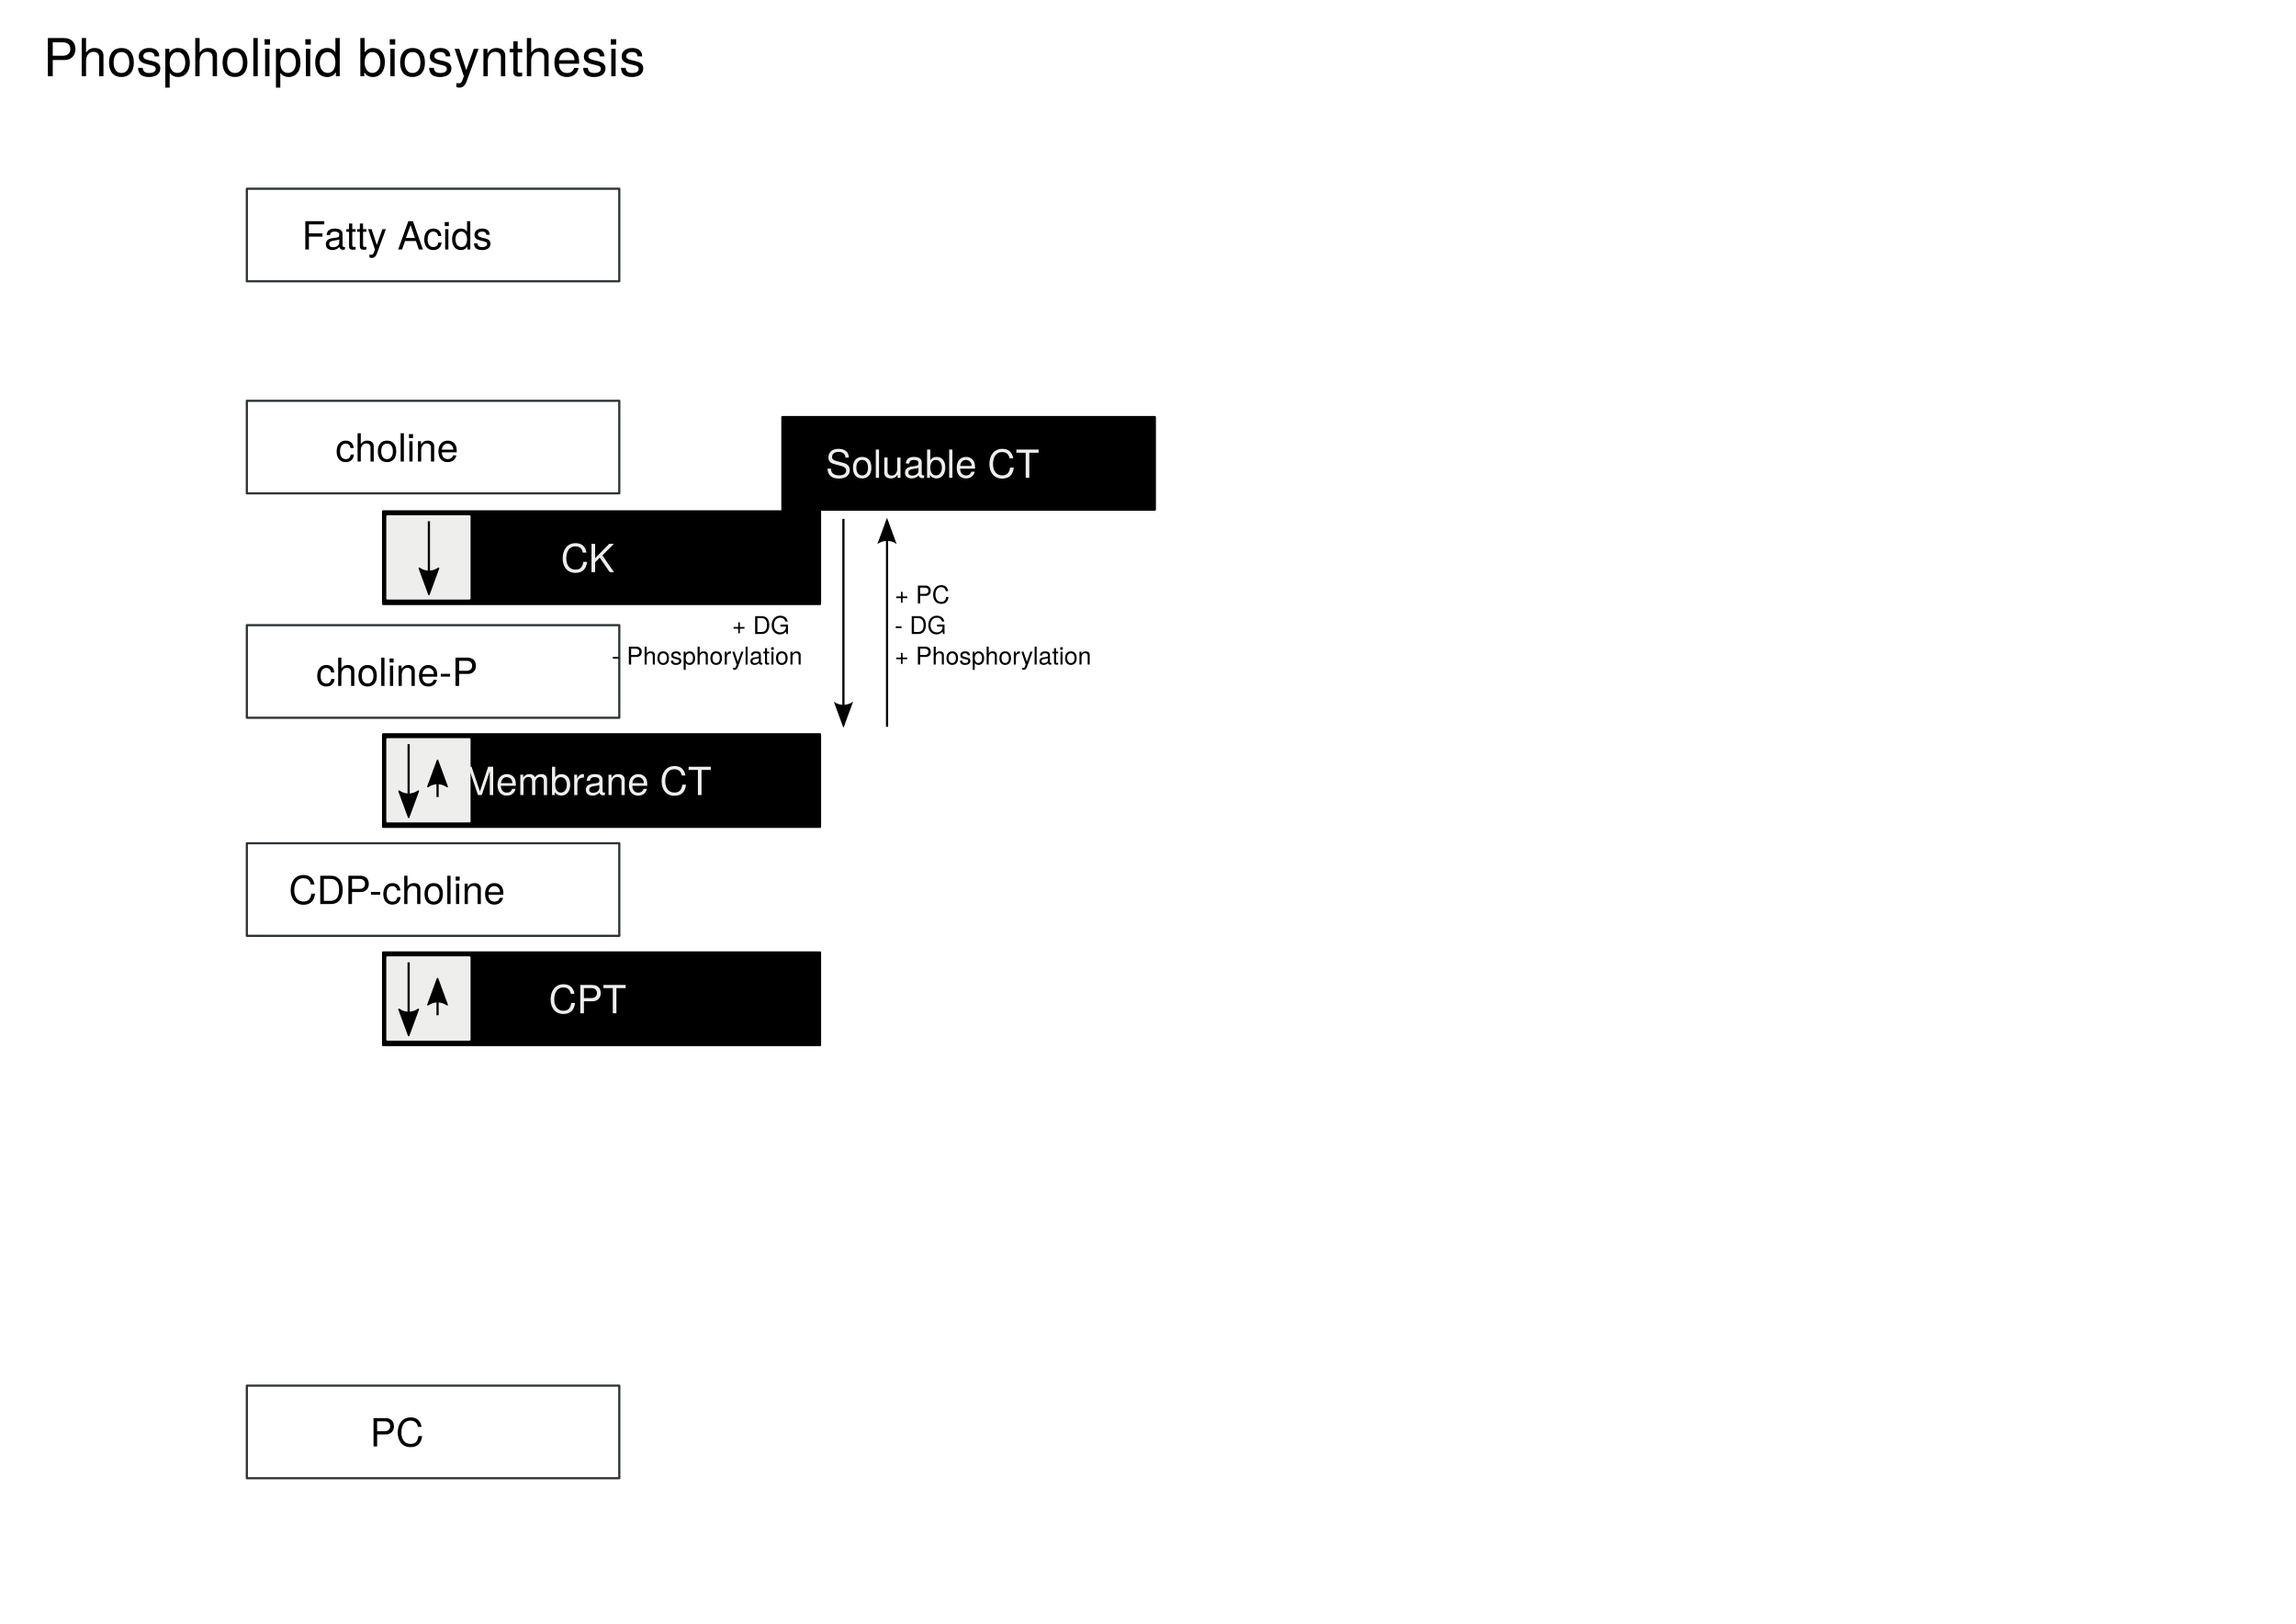
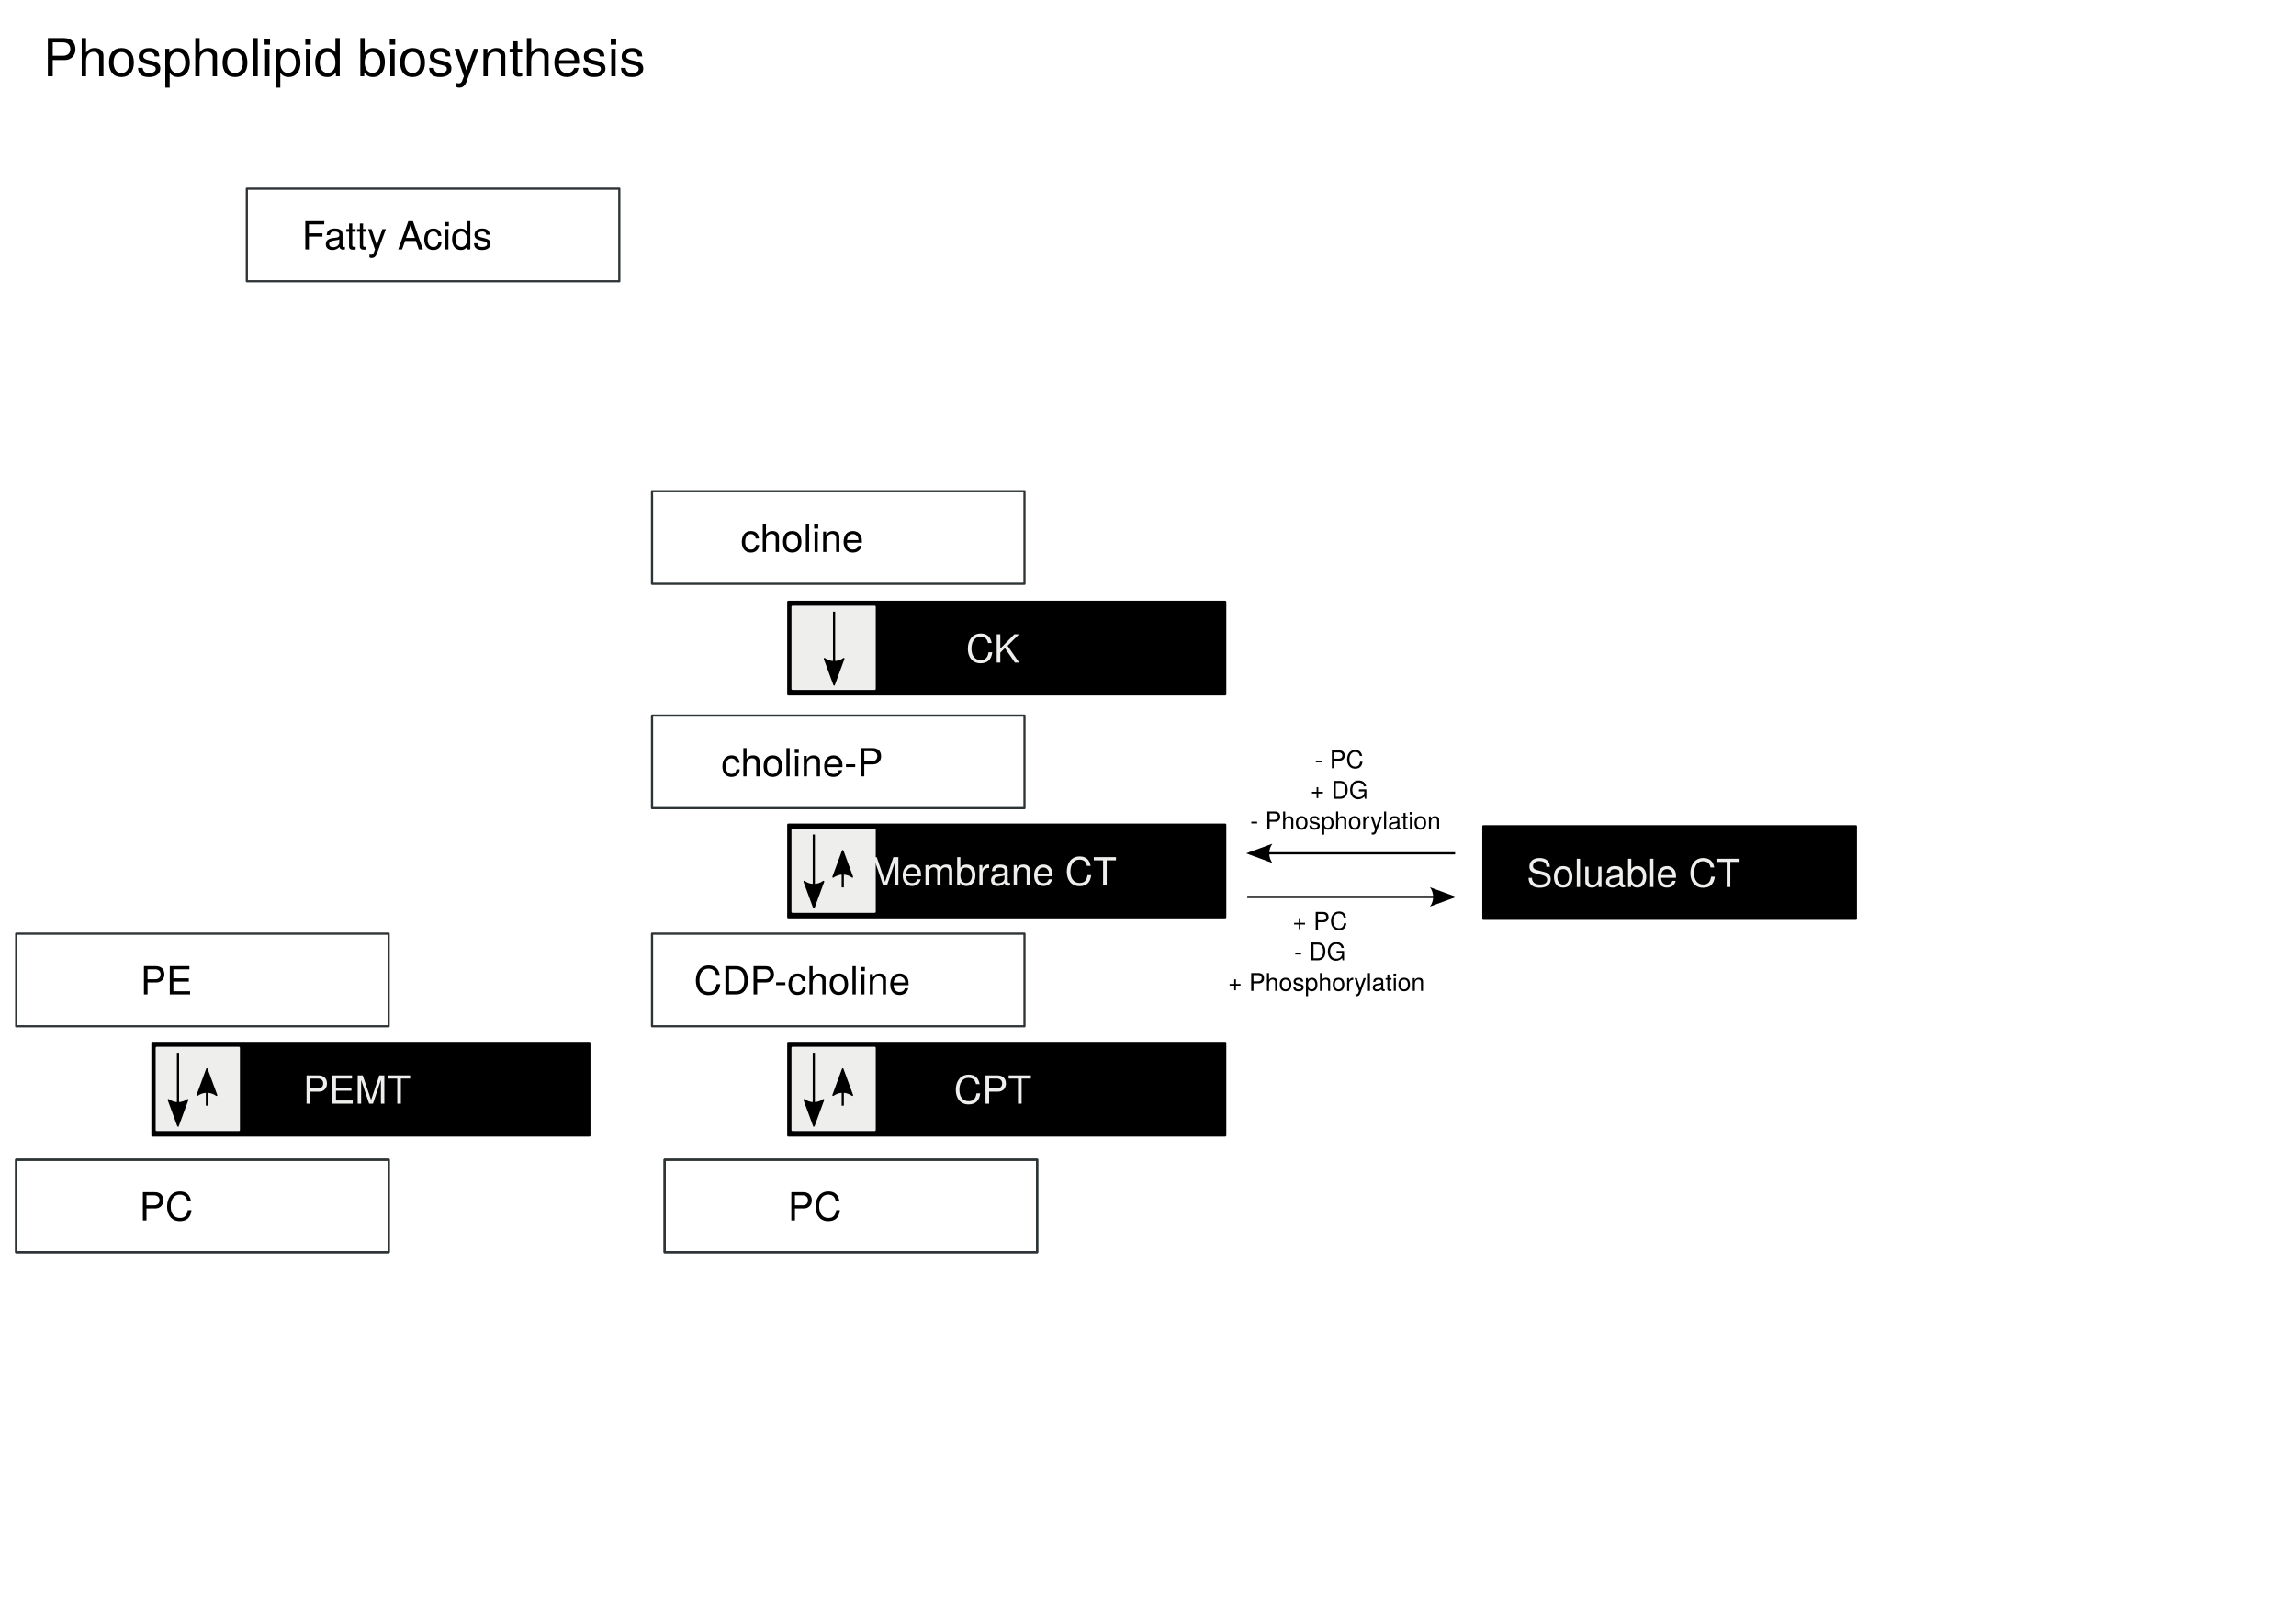
<svg xmlns="http://www.w3.org/2000/svg" width="1052.362" height="744.094" id="svg2" version="1.1">
  <defs id="defs4">
    <marker style="overflow:visible;" id="Arrow2Lend" refX="0.0" refY="0.0" orient="auto">
      <path transform="scale(1.1) rotate(180) translate(1,0)" d="M 8.719,4.034 L -2.207,0.016 L 8.719,-4.002 C 6.973,-1.63 6.983,1.616 8.719,4.034 z " style="fill-rule:evenodd;stroke-width:0.625;stroke-linejoin:round;" id="path3803" />
    </marker>
    <marker style="overflow:visible;" id="Arrow1Mend" refX="0.0" refY="0.0" orient="auto">
      <path transform="scale(0.4) rotate(180) translate(10,0)" style="fill-rule:evenodd;stroke:#000000;stroke-width:1.0pt;" d="M 0.0,0.0 L 5.0,-5.0 L -12.5,0.0 L 5.0,5.0 L 0.0,0.0 z " id="path3791" />
    </marker>
    <marker style="overflow:visible" id="Arrow2Lend-3" refX="0" refY="0" orient="auto">
      <path transform="matrix(-1.1,0,0,-1.1,-1.1,0)" d="M 8.719,4.034 -2.207,0.016 8.719,-4.002 c -1.745,2.372 -1.735,5.617 -6e-7,8.035 z" style="fill-rule:evenodd;stroke-width:0.625;stroke-linejoin:round" id="path3803-7" />
    </marker>
    <marker style="overflow:visible;" id="Arrow2LendV" refX="0.0" refY="0.0" orient="auto">
      <path transform="scale(1.1) rotate(180) translate(1,0)" d="M 8.719,4.034 L -2.207,0.016 L 8.719,-4.002 C 6.973,-1.63 6.983,1.616 8.719,4.034 z " style="stroke-linejoin:round;stroke:#000000;stroke-width:0.625;fill:#000000;fill-rule:evenodd" id="path4574" />
    </marker>
    <marker style="overflow:visible;" id="Arrow2LendVc" refX="0.0" refY="0.0" orient="auto">
      <path transform="scale(1.1) rotate(180) translate(1,0)" d="M 8.719,4.034 L -2.207,0.016 L 8.719,-4.002 C 6.973,-1.63 6.983,1.616 8.719,4.034 z " style="stroke-linejoin:round;fill-rule:evenodd;stroke:#eeeeec;stroke-width:0.625;fill:#eeeeec" id="path4694" />
    </marker>
    <marker style="overflow:visible;" id="Arrow2Lendz" refX="0.0" refY="0.0" orient="auto">
      <path transform="scale(1.1) rotate(180) translate(1,0)" d="M 8.719,4.034 L -2.207,0.016 L 8.719,-4.002 C 6.973,-1.63 6.983,1.616 8.719,4.034 z " style="stroke-linejoin:round;stroke:#eeeeec;stroke-width:0.625;fill:#eeeeec;fill-rule:evenodd" id="path4817" />
    </marker>
    <marker style="overflow:visible;" id="Arrow2LendVcW" refX="0.0" refY="0.0" orient="auto">
      <path transform="scale(1.1) rotate(180) translate(1,0)" d="M 8.719,4.034 L -2.207,0.016 L 8.719,-4.002 C 6.973,-1.63 6.983,1.616 8.719,4.034 z " style="stroke-linejoin:round;stroke:#2e3436;stroke-width:0.625;fill:#2e3436;fill-rule:evenodd" id="path4946" />
    </marker>
    <marker style="overflow:visible;" id="Arrow2LendzL" refX="0.0" refY="0.0" orient="auto">
      <path transform="scale(1.1) rotate(180) translate(1,0)" d="M 8.719,4.034 L -2.207,0.016 L 8.719,-4.002 C 6.973,-1.63 6.983,1.616 8.719,4.034 z " style="stroke-linejoin:round;fill-rule:evenodd;stroke:#2e3436;stroke-width:0.625;fill:#2e3436" id="path4949" />
    </marker>
    <marker style="overflow:visible;" id="Arrow2LendVcWM" refX="0.0" refY="0.0" orient="auto">
      <path transform="scale(1.1) rotate(180) translate(1,0)" d="M 8.719,4.034 L -2.207,0.016 L 8.719,-4.002 C 6.973,-1.63 6.983,1.616 8.719,4.034 z " style="stroke-linejoin:round;fill-rule:evenodd;stroke:#000000;stroke-width:0.625;fill:#000000" id="path5086" />
    </marker>
    <marker style="overflow:visible;" id="Arrow2LendzL4" refX="0.0" refY="0.0" orient="auto">
      <path transform="scale(1.1) rotate(180) translate(1,0)" d="M 8.719,4.034 L -2.207,0.016 L 8.719,-4.002 C 6.973,-1.63 6.983,1.616 8.719,4.034 z " style="stroke-linejoin:round;stroke:#000000;stroke-width:0.625;fill:#000000;fill-rule:evenodd" id="path5089" />
    </marker>
  </defs>
  <g transform="translate(0,-308.2677)" id="layer1">
    <text id="text2985" y="343.206" x="19.752" style="font-size:24.007px;font-style:normal;font-weight:normal;line-height:125%;letter-spacing:0px;word-spacing:0px;fill:#000000;fill-opacity:1;stroke:none;font-family:Sans" xml:space="preserve">
      <tspan style="-inkscape-font-specification:Helvetica Neue;font-family:Helvetica Neue;font-weight:normal;font-style:normal;font-stretch:normal;font-variant:normal" y="343.206" x="19.752" id="tspan2987">Phospholipid biosynthesis</tspan>
    </text>
    <g id="g3763">
      <rect style="fill:none;stroke:#2e3436;stroke-width:1;stroke-linecap:round;stroke-linejoin:round;stroke-miterlimit:4;stroke-opacity:1;stroke-dasharray:none;stroke-dashoffset:0" id="rect2989" width="170.716" height="42.426" x="113.137" y="86.485" transform="translate(0,308.2677)" />
      <text xml:space="preserve" style="font-size:17.794px;font-style:normal;font-weight:normal;line-height:125%;letter-spacing:0px;word-spacing:0px;fill:#000000;fill-opacity:1;stroke:none;font-family:Sans" x="198.126" y="422.6" id="text3759">
        <tspan id="tspan3761" x="198.126" y="422.6" style="text-align:center;text-anchor:middle;-inkscape-font-specification:Helvetica Neue;font-family:Helvetica Neue;font-weight:normal;font-style:normal;font-stretch:normal;font-variant:normal">Fatty Acids</tspan>
      </text>
    </g>
-     <g transform="translate(0,548.5128)" id="g3768">
-       <rect transform="translate(0,308.2677)" y="86.485" x="113.137" height="42.426" width="170.716" id="rect3770" style="fill:none;stroke:#2e3436;stroke-width:1;stroke-linecap:round;stroke-linejoin:round;stroke-miterlimit:4;stroke-opacity:1;stroke-dasharray:none;stroke-dashoffset:0" />
-       <text id="text3772" y="422.6" x="198.126" style="font-size:17.794px;font-style:normal;font-weight:normal;line-height:125%;letter-spacing:0px;word-spacing:0px;fill:#000000;fill-opacity:1;stroke:none;font-family:Sans" xml:space="preserve">
-         <tspan style="font-style:normal;font-variant:normal;font-weight:normal;font-stretch:normal;text-align:center;text-anchor:middle;font-family:Helvetica Neue;-inkscape-font-specification:Helvetica Neue" y="422.6" x="198.126" id="tspan3774">PC</tspan>
-       </text>
-     </g>
-     <path id="path3776" d="m 386.575,546.067 0,94.449" style="fill:none;stroke:#000000;stroke-width:1px;stroke-linecap:butt;stroke-linejoin:miter;stroke-opacity:1;marker-end:url(#Arrow2Lend)" />
-     <g transform="translate(0,200.0102)" id="g4408">
+     <g transform="translate(185.7143,241.4388)" id="g4408">
      <rect transform="translate(0,308.2677)" y="86.485" x="113.137" height="42.426" width="170.716" id="rect4410" style="fill:none;stroke:#2e3436;stroke-width:1;stroke-linecap:round;stroke-linejoin:round;stroke-miterlimit:4;stroke-opacity:1;stroke-dasharray:none;stroke-dashoffset:0" />
      <text id="text4412" y="422.6" x="198.126" style="font-size:17.794px;font-style:normal;font-weight:normal;line-height:125%;letter-spacing:0px;word-spacing:0px;fill:#000000;fill-opacity:1;stroke:none;font-family:Sans" xml:space="preserve">
        <tspan style="font-style:normal;font-variant:normal;font-weight:normal;font-stretch:normal;text-align:center;text-anchor:middle;font-family:Helvetica Neue;-inkscape-font-specification:Helvetica Neue" y="422.6" x="198.126" id="tspan4414">choline-P</tspan>
      </text>
    </g>
-     <g id="g4424" transform="translate(245.4671,104.6549)" style="fill:#000000;fill-opacity:1;stroke:#000000;stroke-opacity:1">
+     <path id="path3776" d="m 666.949,699.311 -94.449,0" style="fill:none;stroke:#000000;stroke-width:1px;stroke-linecap:butt;stroke-linejoin:miter;stroke-opacity:1;marker-end:url(#Arrow2Lend)" />
+     <g id="g4424" transform="translate(566.7568,292.1605)" style="fill:#000000;fill-opacity:1;stroke:#000000;stroke-opacity:1">
      <rect style="fill:#000000;fill-opacity:1;stroke:#000000;stroke-width:1;stroke-linecap:round;stroke-linejoin:round;stroke-miterlimit:4;stroke-opacity:1;stroke-dasharray:none;stroke-dashoffset:0" id="rect4426" width="170.716" height="42.426" x="113.137" y="86.485" transform="translate(0,308.2677)" />
      <text xml:space="preserve" style="font-size:17.794px;font-style:normal;font-weight:normal;line-height:125%;letter-spacing:0px;word-spacing:0px;fill:#eeeeec;fill-opacity:1;stroke:none;font-family:Sans" x="198.126" y="422.6" id="text4428">
        <tspan id="tspan4430" x="198.126" y="422.6" style="font-style:normal;font-variant:normal;font-weight:normal;font-stretch:normal;text-align:center;text-anchor:middle;fill:#eeeeec;fill-opacity:1;stroke:none;font-family:Helvetica Neue;-inkscape-font-specification:Helvetica Neue">Soluable CT</tspan>
      </text>
    </g>
-     <path style="fill:none;stroke:#000000;stroke-width:1px;stroke-linecap:butt;stroke-linejoin:miter;stroke-opacity:1;marker-end:url(#Arrow2Lend)" d="m 406.575,641.344 0,-94.449" id="path4432" />
-     <text xml:space="preserve" style="font-size:11.199px;font-style:normal;font-weight:normal;line-height:125%;letter-spacing:0px;word-spacing:0px;fill:#000000;fill-opacity:1;stroke:none;font-family:Sans" x="410.047" y="584.8" id="text3759-7">
-       <tspan id="tspan3761-9" x="410.047" y="584.8" style="font-style:normal;font-variant:normal;font-weight:normal;font-stretch:normal;text-align:start;text-anchor:start;font-family:Helvetica Neue;-inkscape-font-specification:Helvetica Neue">+ PC</tspan>
-       <tspan id="tspan4455" x="410.047" y="598.799" style="font-style:normal;font-variant:normal;font-weight:normal;font-stretch:normal;text-align:start;text-anchor:start;font-family:Helvetica Neue;-inkscape-font-specification:Helvetica Neue">- DG</tspan>
-       <tspan id="tspan4457" x="410.047" y="612.799" style="font-style:normal;font-variant:normal;font-weight:normal;font-stretch:normal;text-align:start;text-anchor:start;font-family:Helvetica Neue;-inkscape-font-specification:Helvetica Neue">+ Phosphorylation</tspan>
+     <path style="fill:none;stroke:#000000;stroke-width:1px;stroke-linecap:butt;stroke-linejoin:miter;stroke-opacity:1;marker-end:url(#Arrow2Lend)" d="m 571.672,719.311 94.449,0" id="path4432" />
+     <text xml:space="preserve" style="font-size:11.199px;font-style:normal;font-weight:normal;line-height:125%;letter-spacing:0px;word-spacing:0px;fill:#000000;fill-opacity:1;stroke:none;font-family:Sans" x="615.184" y="734.363" id="text3759-7">
+       <tspan id="tspan3761-9" x="615.184" y="734.363" style="font-style:normal;font-variant:normal;font-weight:normal;font-stretch:normal;text-align:center;text-anchor:middle;font-family:Helvetica Neue;-inkscape-font-specification:Helvetica Neue">+ PC</tspan>
+       <tspan id="tspan4455" x="615.184" y="748.362" style="font-style:normal;font-variant:normal;font-weight:normal;font-stretch:normal;text-align:center;text-anchor:middle;font-family:Helvetica Neue;-inkscape-font-specification:Helvetica Neue">- DG</tspan>
+       <tspan id="tspan4457" x="615.184" y="762.361" style="font-style:normal;font-variant:normal;font-weight:normal;font-stretch:normal;text-align:center;text-anchor:middle;font-family:Helvetica Neue;-inkscape-font-specification:Helvetica Neue">+ Phosphorylation</tspan>
    </text>
-     <text id="text4459" y="584.8" x="382.3" style="font-size:11.199px;font-style:normal;font-weight:normal;line-height:125%;letter-spacing:0px;word-spacing:0px;fill:#000000;fill-opacity:1;stroke:none;font-family:Sans" xml:space="preserve">
-       <tspan style="font-style:normal;font-variant:normal;font-weight:normal;font-stretch:normal;text-align:end;text-anchor:end;font-family:Helvetica Neue;-inkscape-font-specification:Helvetica Neue" y="584.8" x="382.3" id="tspan4461">- PC</tspan>
-       <tspan style="font-style:normal;font-variant:normal;font-weight:normal;font-stretch:normal;text-align:end;text-anchor:end;font-family:Helvetica Neue;-inkscape-font-specification:Helvetica Neue" y="598.799" x="382.3" id="tspan4463">+ DG</tspan>
-       <tspan style="font-style:normal;font-variant:normal;font-weight:normal;font-stretch:normal;text-align:end;text-anchor:end;font-family:Helvetica Neue;-inkscape-font-specification:Helvetica Neue" y="612.799" x="382.3" id="tspan4465">- Phosphorylation</tspan>
+     <text id="text4459" y="660.323" x="623.991" style="font-size:11.199px;font-style:normal;font-weight:normal;line-height:125%;letter-spacing:0px;word-spacing:0px;fill:#000000;fill-opacity:1;stroke:none;font-family:Sans" xml:space="preserve">
+       <tspan style="font-style:normal;font-variant:normal;font-weight:normal;font-stretch:normal;text-align:center;text-anchor:middle;font-family:Helvetica Neue;-inkscape-font-specification:Helvetica Neue" y="660.323" x="623.991" id="tspan4461">- PC</tspan>
+       <tspan style="font-style:normal;font-variant:normal;font-weight:normal;font-stretch:normal;text-align:center;text-anchor:middle;font-family:Helvetica Neue;-inkscape-font-specification:Helvetica Neue" y="674.322" x="623.991" id="tspan4463">+ DG</tspan>
+       <tspan style="font-style:normal;font-variant:normal;font-weight:normal;font-stretch:normal;text-align:center;text-anchor:middle;font-family:Helvetica Neue;-inkscape-font-specification:Helvetica Neue" y="688.321" x="623.991" id="tspan4465">- Phosphorylation</tspan>
    </text>
-     <g id="g4467" transform="translate(0,299.9558)">
+     <g id="g4467" transform="translate(185.7143,341.3844)">
      <rect style="fill:none;stroke:#2e3436;stroke-width:1;stroke-linecap:round;stroke-linejoin:round;stroke-miterlimit:4;stroke-opacity:1;stroke-dasharray:none;stroke-dashoffset:0" id="rect4469" width="170.716" height="42.426" x="113.137" y="86.485" transform="translate(0,308.2677)" />
      <text xml:space="preserve" style="font-size:17.794px;font-style:normal;font-weight:normal;line-height:125%;letter-spacing:0px;word-spacing:0px;fill:#000000;fill-opacity:1;stroke:none;font-family:Sans" x="198.126" y="422.6" id="text4471">
        <tspan id="tspan4473" x="198.126" y="422.6" style="font-style:normal;font-variant:normal;font-weight:normal;font-stretch:normal;text-align:center;text-anchor:middle;font-family:Helvetica Neue;-inkscape-font-specification:Helvetica Neue">CDP-choline</tspan>
      </text>
    </g>
-     <g id="g5210" transform="translate(12.14286,0)">
+     <g id="g5210" transform="translate(197.8571,41.42857)">
      <g id="g4416" transform="translate(79.85791,250.0128)" style="fill:#000000;fill-opacity:1;stroke:#000000;stroke-opacity:1">
        <rect style="fill:#000000;fill-opacity:1;stroke:#000000;stroke-width:1;stroke-linecap:round;stroke-linejoin:round;stroke-miterlimit:4;stroke-opacity:1;stroke-dasharray:none;stroke-dashoffset:0" id="rect4418" width="200.263" height="42.426" x="83.59" y="86.485" transform="translate(0,308.2677)" />
        <text xml:space="preserve" style="font-size:17.794px;font-style:normal;font-weight:normal;line-height:125%;letter-spacing:0px;word-spacing:0px;fill:#eeeeec;fill-opacity:1;stroke:none;font-family:Sans" x="198.126" y="422.6" id="text4420">
          <tspan id="tspan4422" x="198.126" y="422.6" style="font-style:normal;font-variant:normal;font-weight:normal;font-stretch:normal;text-align:center;text-anchor:middle;fill:#eeeeec;fill-opacity:1;stroke:none;font-family:Helvetica Neue;-inkscape-font-specification:Helvetica Neue">Membrane CT</tspan>
        </text>
      </g>
      <rect transform="translate(0,308.2677)" y="338.771" x="165.412" height="37.628" width="37.628" id="rect4928" style="fill:#eeeeec;fill-opacity:1;stroke:#eeeeec;stroke-width:1;stroke-linecap:round;stroke-linejoin:round;stroke-miterlimit:4;stroke-opacity:1;stroke-dasharray:none;stroke-dashoffset:0" />
      <path style="fill:none;stroke:#000000;stroke-width:1px;stroke-linecap:butt;stroke-linejoin:miter;stroke-opacity:1;marker-end:url(#Arrow2LendzL4)" d="m 175.15,649.285 0,32.223" id="path3776-7" />
      <path id="path4501" d="m 188.418,673.518 0,-15.474" style="fill:none;stroke:#000000;stroke-width:1px;stroke-linecap:butt;stroke-linejoin:miter;stroke-opacity:1;marker-end:url(#Arrow2LendVcWM)" />
    </g>
-     <g id="g4530" transform="translate(0,97.17769)">
+     <g id="g4530" transform="translate(185.7143,138.6063)">
      <rect style="fill:none;stroke:#2e3436;stroke-width:1;stroke-linecap:round;stroke-linejoin:round;stroke-miterlimit:4;stroke-opacity:1;stroke-dasharray:none;stroke-dashoffset:0" id="rect4532" width="170.716" height="42.426" x="113.137" y="86.485" transform="translate(0,308.2677)" />
      <text xml:space="preserve" style="font-size:17.794px;font-style:normal;font-weight:normal;line-height:125%;letter-spacing:0px;word-spacing:0px;fill:#000000;fill-opacity:1;stroke:none;font-family:Sans" x="198.126" y="422.6" id="text4534">
        <tspan id="tspan4536" x="198.126" y="422.6" style="font-style:normal;font-variant:normal;font-weight:normal;font-stretch:normal;text-align:center;text-anchor:middle;font-family:Helvetica Neue;-inkscape-font-specification:Helvetica Neue">choline</tspan>
      </text>
    </g>
-     <g transform="translate(12.14286,-102.1429)" id="g5219">
+     <g transform="translate(197.8571,-60.71429)" id="g5219">
      <g style="fill:#000000;fill-opacity:1;stroke:#000000;stroke-opacity:1" transform="translate(79.85791,250.0128)" id="g5221">
        <rect transform="translate(0,308.2677)" y="86.485" x="83.59" height="42.426" width="200.263" id="rect5223" style="fill:#000000;fill-opacity:1;stroke:#000000;stroke-width:1;stroke-linecap:round;stroke-linejoin:round;stroke-miterlimit:4;stroke-opacity:1;stroke-dasharray:none;stroke-dashoffset:0" />
        <text id="text5225" y="422.6" x="198.126" style="font-size:17.794px;font-style:normal;font-weight:normal;line-height:125%;letter-spacing:0px;word-spacing:0px;fill:#eeeeec;fill-opacity:1;stroke:none;font-family:Sans" xml:space="preserve">
          <tspan style="font-style:normal;font-variant:normal;font-weight:normal;font-stretch:normal;text-align:center;text-anchor:middle;fill:#eeeeec;fill-opacity:1;stroke:none;font-family:Helvetica Neue;-inkscape-font-specification:Helvetica Neue" y="422.6" x="198.126" id="tspan5227">CK</tspan>
        </text>
      </g>
      <rect style="fill:#eeeeec;fill-opacity:1;stroke:#eeeeec;stroke-width:1;stroke-linecap:round;stroke-linejoin:round;stroke-miterlimit:4;stroke-opacity:1;stroke-dasharray:none;stroke-dashoffset:0" id="rect5229" width="37.628" height="37.628" x="165.412" y="338.771" transform="translate(0,308.2677)" />
      <path id="path5231" d="m 184.435,649.285 0,32.223" style="fill:none;stroke:#000000;stroke-width:1px;stroke-linecap:butt;stroke-linejoin:miter;stroke-opacity:1;marker-end:url(#Arrow2LendzL4)" />
    </g>
-     <g transform="translate(12.14286,100)" id="g5235">
+     <g transform="translate(197.8571,141.4286)" id="g5235">
      <g style="fill:#000000;fill-opacity:1;stroke:#000000;stroke-opacity:1" transform="translate(79.85791,250.0128)" id="g5237">
        <rect transform="translate(0,308.2677)" y="86.485" x="83.59" height="42.426" width="200.263" id="rect5239" style="fill:#000000;fill-opacity:1;stroke:#000000;stroke-width:1;stroke-linecap:round;stroke-linejoin:round;stroke-miterlimit:4;stroke-opacity:1;stroke-dasharray:none;stroke-dashoffset:0" />
        <text id="text5241" y="422.6" x="198.126" style="font-size:17.794px;font-style:normal;font-weight:normal;line-height:125%;letter-spacing:0px;word-spacing:0px;fill:#eeeeec;fill-opacity:1;stroke:none;font-family:Sans" xml:space="preserve">
          <tspan style="font-style:normal;font-variant:normal;font-weight:normal;font-stretch:normal;text-align:center;text-anchor:middle;fill:#eeeeec;fill-opacity:1;stroke:none;font-family:Helvetica Neue;-inkscape-font-specification:Helvetica Neue" y="422.6" x="198.126" id="tspan5243">CPT</tspan>
        </text>
      </g>
      <rect style="fill:#eeeeec;fill-opacity:1;stroke:#eeeeec;stroke-width:1;stroke-linecap:round;stroke-linejoin:round;stroke-miterlimit:4;stroke-opacity:1;stroke-dasharray:none;stroke-dashoffset:0" id="rect5245" width="37.628" height="37.628" x="165.412" y="338.771" transform="translate(0,308.2677)" />
      <path id="path5247" d="m 175.15,649.285 0,32.223" style="fill:none;stroke:#000000;stroke-width:1px;stroke-linecap:butt;stroke-linejoin:miter;stroke-opacity:1;marker-end:url(#Arrow2LendzL4)" />
      <path style="fill:none;stroke:#000000;stroke-width:1px;stroke-linecap:butt;stroke-linejoin:miter;stroke-opacity:1;marker-end:url(#Arrow2LendVcWM)" d="m 188.418,673.518 0,-15.474" id="path5249" />
    </g>
+     <g transform="translate(191.505,444.9675)" id="g3768-6">
+       <rect transform="translate(0,308.2677)" y="86.485" x="113.137" height="42.426" width="170.716" id="rect3770-4" style="fill:none;stroke:#2e3436;stroke-width:1;stroke-linecap:round;stroke-linejoin:round;stroke-miterlimit:4;stroke-opacity:1;stroke-dasharray:none;stroke-dashoffset:0" />
+       <text id="text3772-0" y="422.6" x="198.126" style="font-size:17.794px;font-style:normal;font-weight:normal;line-height:125%;letter-spacing:0px;word-spacing:0px;fill:#000000;fill-opacity:1;stroke:none;font-family:Sans" xml:space="preserve">
+         <tspan style="font-style:normal;font-variant:normal;font-weight:normal;font-stretch:normal;text-align:center;text-anchor:middle;font-family:Helvetica Neue;-inkscape-font-specification:Helvetica Neue" y="422.6" x="198.126" id="tspan3774-5">PC</tspan>
+       </text>
+       <rect style="fill:none;stroke:#2e3436;stroke-width:1;stroke-linecap:round;stroke-linejoin:round;stroke-miterlimit:4;stroke-opacity:1;stroke-dasharray:none;stroke-dashoffset:0" id="rect5327" width="170.716" height="42.426" x="113.137" y="86.485" transform="translate(0,308.2677)" />
+     </g>
+     <g transform="translate(-105.7143,341.3844)" id="g5354">
+       <rect transform="translate(0,308.2677)" y="86.485" x="113.137" height="42.426" width="170.716" id="rect5356" style="fill:none;stroke:#2e3436;stroke-width:1;stroke-linecap:round;stroke-linejoin:round;stroke-miterlimit:4;stroke-opacity:1;stroke-dasharray:none;stroke-dashoffset:0" />
+       <text id="text5358" y="422.6" x="198.126" style="font-size:17.794px;font-style:normal;font-weight:normal;line-height:125%;letter-spacing:0px;word-spacing:0px;fill:#000000;fill-opacity:1;stroke:none;font-family:Sans" xml:space="preserve">
+         <tspan style="font-style:normal;font-variant:normal;font-weight:normal;font-stretch:normal;text-align:center;text-anchor:middle;font-family:Helvetica Neue;-inkscape-font-specification:Helvetica Neue" y="422.6" x="198.126" id="tspan5360">PE</tspan>
+       </text>
+     </g>
+     <g id="g5362" transform="translate(-93.57143,141.4286)">
+       <g id="g5364" transform="translate(79.85791,250.0128)" style="fill:#000000;fill-opacity:1;stroke:#000000;stroke-opacity:1">
+         <rect style="fill:#000000;fill-opacity:1;stroke:#000000;stroke-width:1;stroke-linecap:round;stroke-linejoin:round;stroke-miterlimit:4;stroke-opacity:1;stroke-dasharray:none;stroke-dashoffset:0" id="rect5366" width="200.263" height="42.426" x="83.59" y="86.485" transform="translate(0,308.2677)" />
+         <text xml:space="preserve" style="font-size:17.794px;font-style:normal;font-weight:normal;line-height:125%;letter-spacing:0px;word-spacing:0px;fill:#eeeeec;fill-opacity:1;stroke:none;font-family:Sans" x="198.126" y="422.6" id="text5368">
+           <tspan id="tspan5370" x="198.126" y="422.6" style="font-style:normal;font-variant:normal;font-weight:normal;font-stretch:normal;text-align:center;text-anchor:middle;fill:#eeeeec;fill-opacity:1;stroke:none;font-family:Helvetica Neue;-inkscape-font-specification:Helvetica Neue">PEMT</tspan>
+         </text>
+       </g>
+       <rect transform="translate(0,308.2677)" y="338.771" x="165.412" height="37.628" width="37.628" id="rect5372" style="fill:#eeeeec;fill-opacity:1;stroke:#eeeeec;stroke-width:1;stroke-linecap:round;stroke-linejoin:round;stroke-miterlimit:4;stroke-opacity:1;stroke-dasharray:none;stroke-dashoffset:0" />
+       <path style="fill:none;stroke:#000000;stroke-width:1px;stroke-linecap:butt;stroke-linejoin:miter;stroke-opacity:1;marker-end:url(#Arrow2LendzL4)" d="m 175.15,649.285 0,32.223" id="path5374" />
+       <path id="path5376" d="m 188.418,673.518 0,-15.474" style="fill:none;stroke:#000000;stroke-width:1px;stroke-linecap:butt;stroke-linejoin:miter;stroke-opacity:1;marker-end:url(#Arrow2LendVcWM)" />
+     </g>
+     <g id="g5378" transform="translate(-105.7143,444.9675)">
+       <rect style="fill:none;stroke:#2e3436;stroke-width:1;stroke-linecap:round;stroke-linejoin:round;stroke-miterlimit:4;stroke-opacity:1;stroke-dasharray:none;stroke-dashoffset:0" id="rect5380" width="170.716" height="42.426" x="113.137" y="86.485" transform="translate(0,308.2677)" />
+       <text xml:space="preserve" style="font-size:17.794px;font-style:normal;font-weight:normal;line-height:125%;letter-spacing:0px;word-spacing:0px;fill:#000000;fill-opacity:1;stroke:none;font-family:Sans" x="198.126" y="422.6" id="text5382">
+         <tspan id="tspan5384" x="198.126" y="422.6" style="font-style:normal;font-variant:normal;font-weight:normal;font-stretch:normal;text-align:center;text-anchor:middle;font-family:Helvetica Neue;-inkscape-font-specification:Helvetica Neue">PC</tspan>
+       </text>
+       <rect transform="translate(0,308.2677)" y="86.485" x="113.137" height="42.426" width="170.716" id="rect5386" style="fill:none;stroke:#2e3436;stroke-width:1;stroke-linecap:round;stroke-linejoin:round;stroke-miterlimit:4;stroke-opacity:1;stroke-dasharray:none;stroke-dashoffset:0" />
+     </g>
  </g>
</svg>
